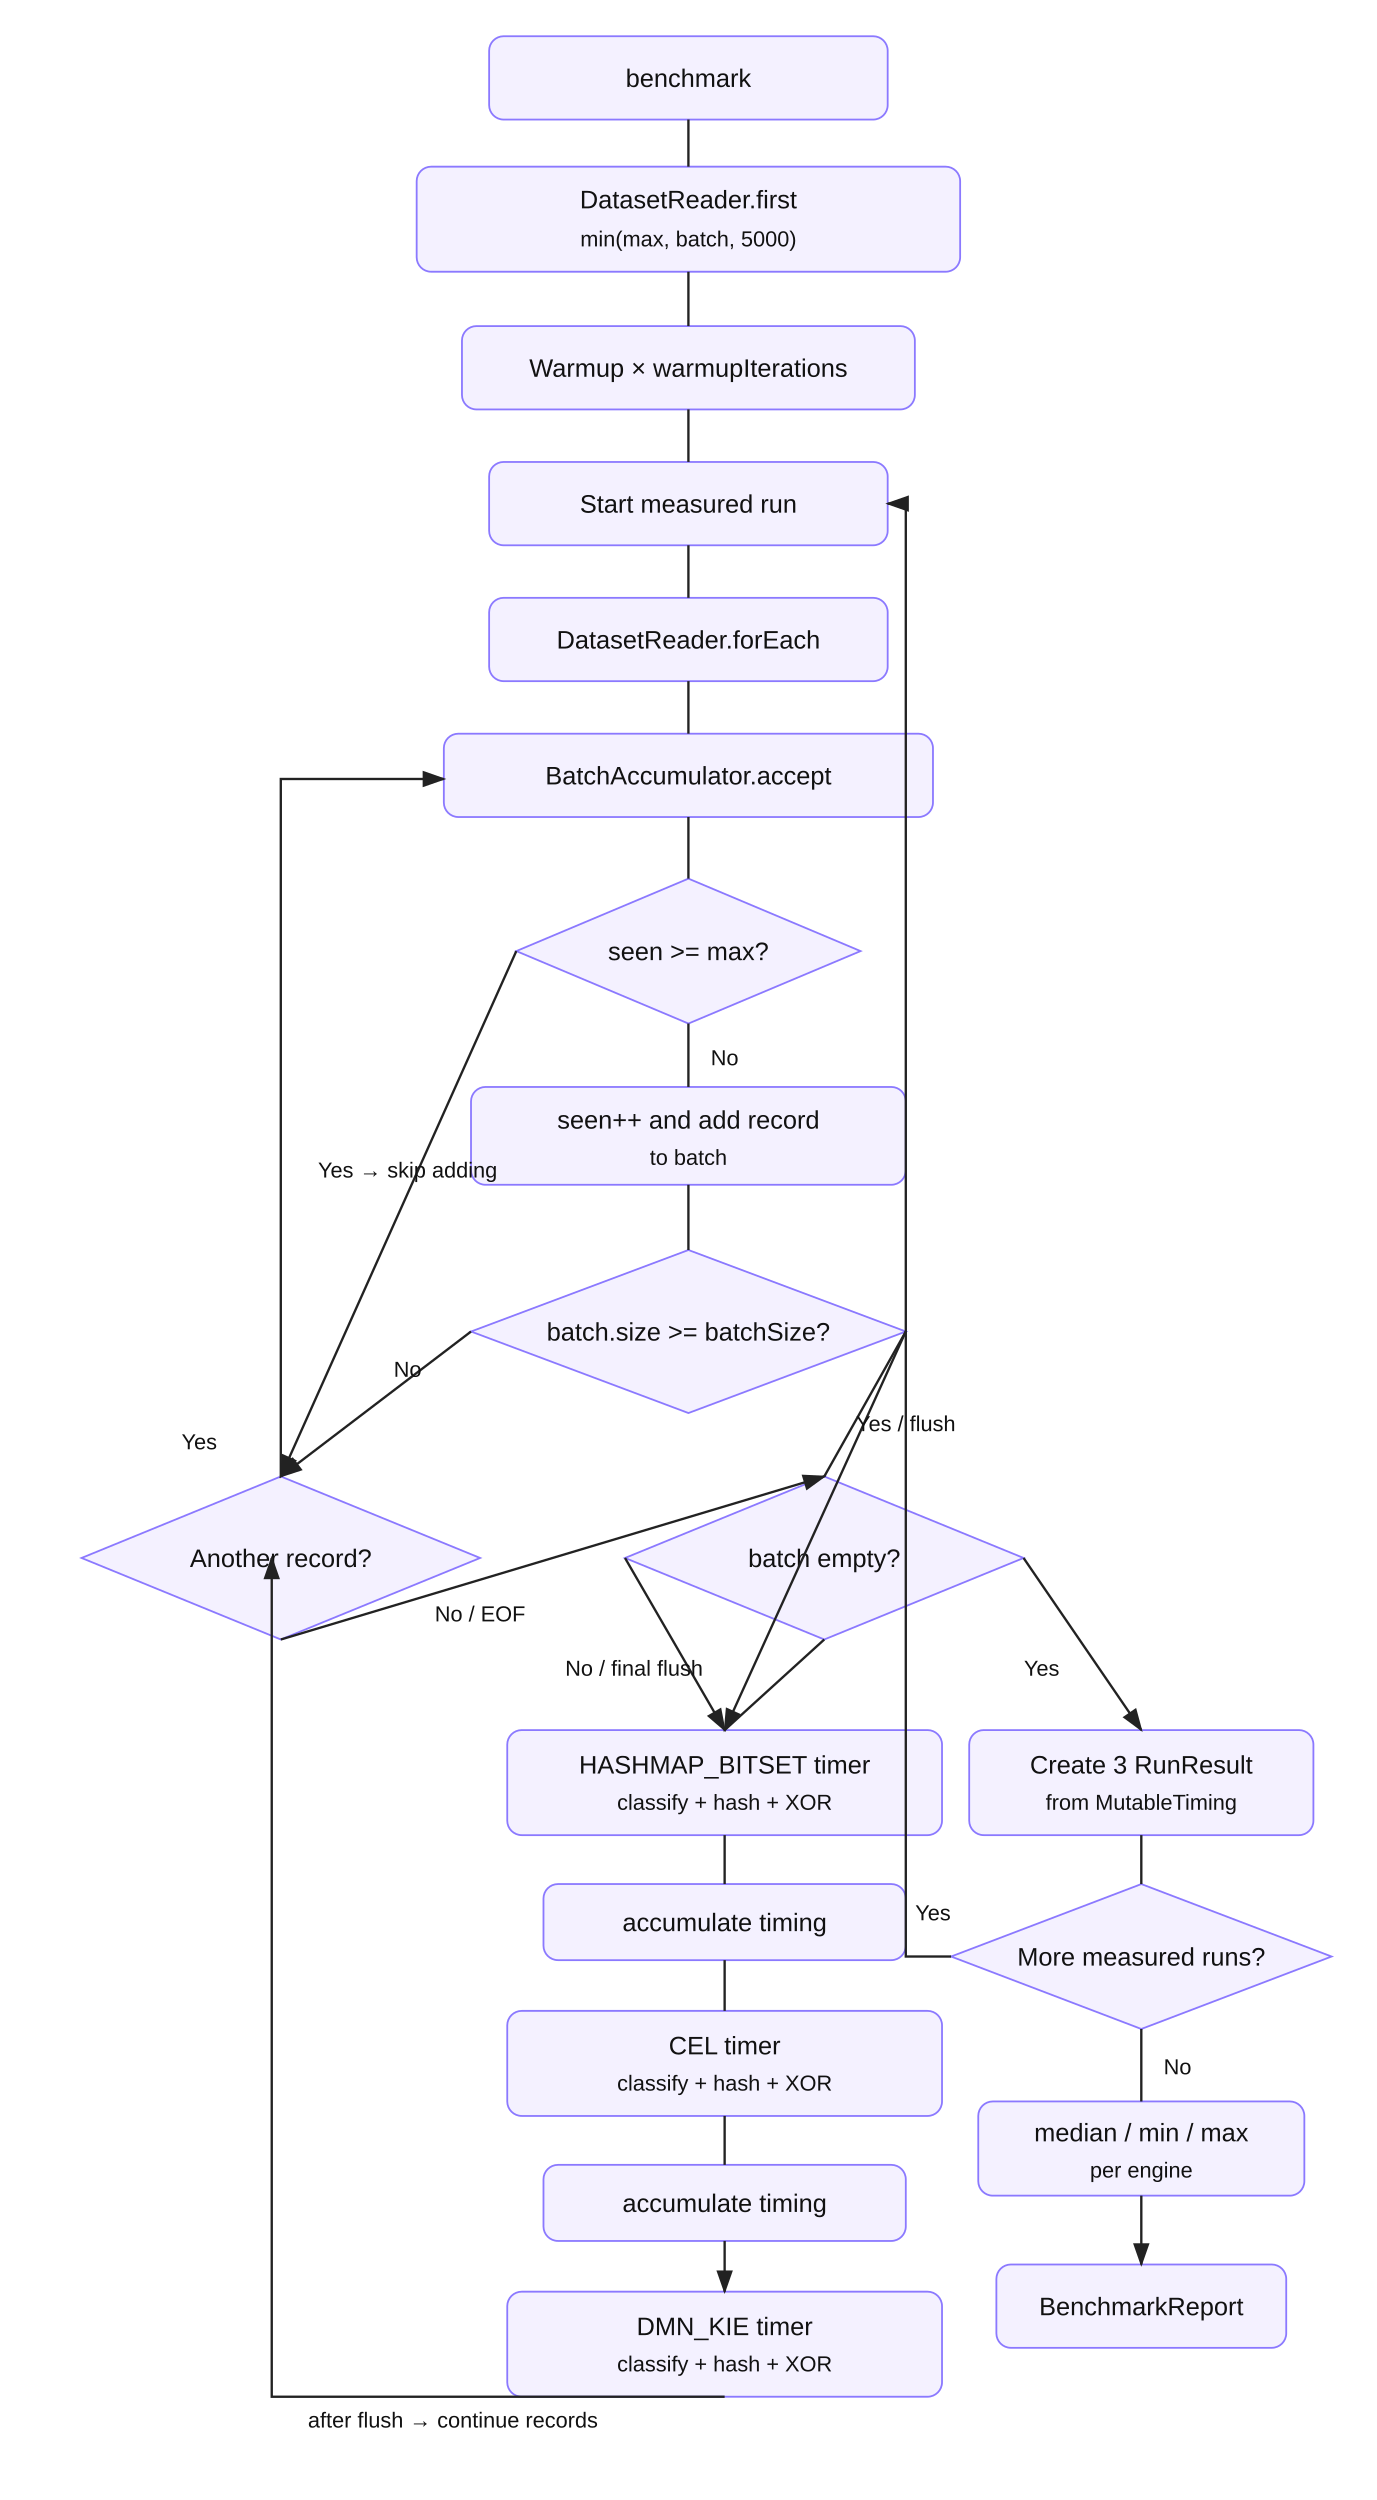
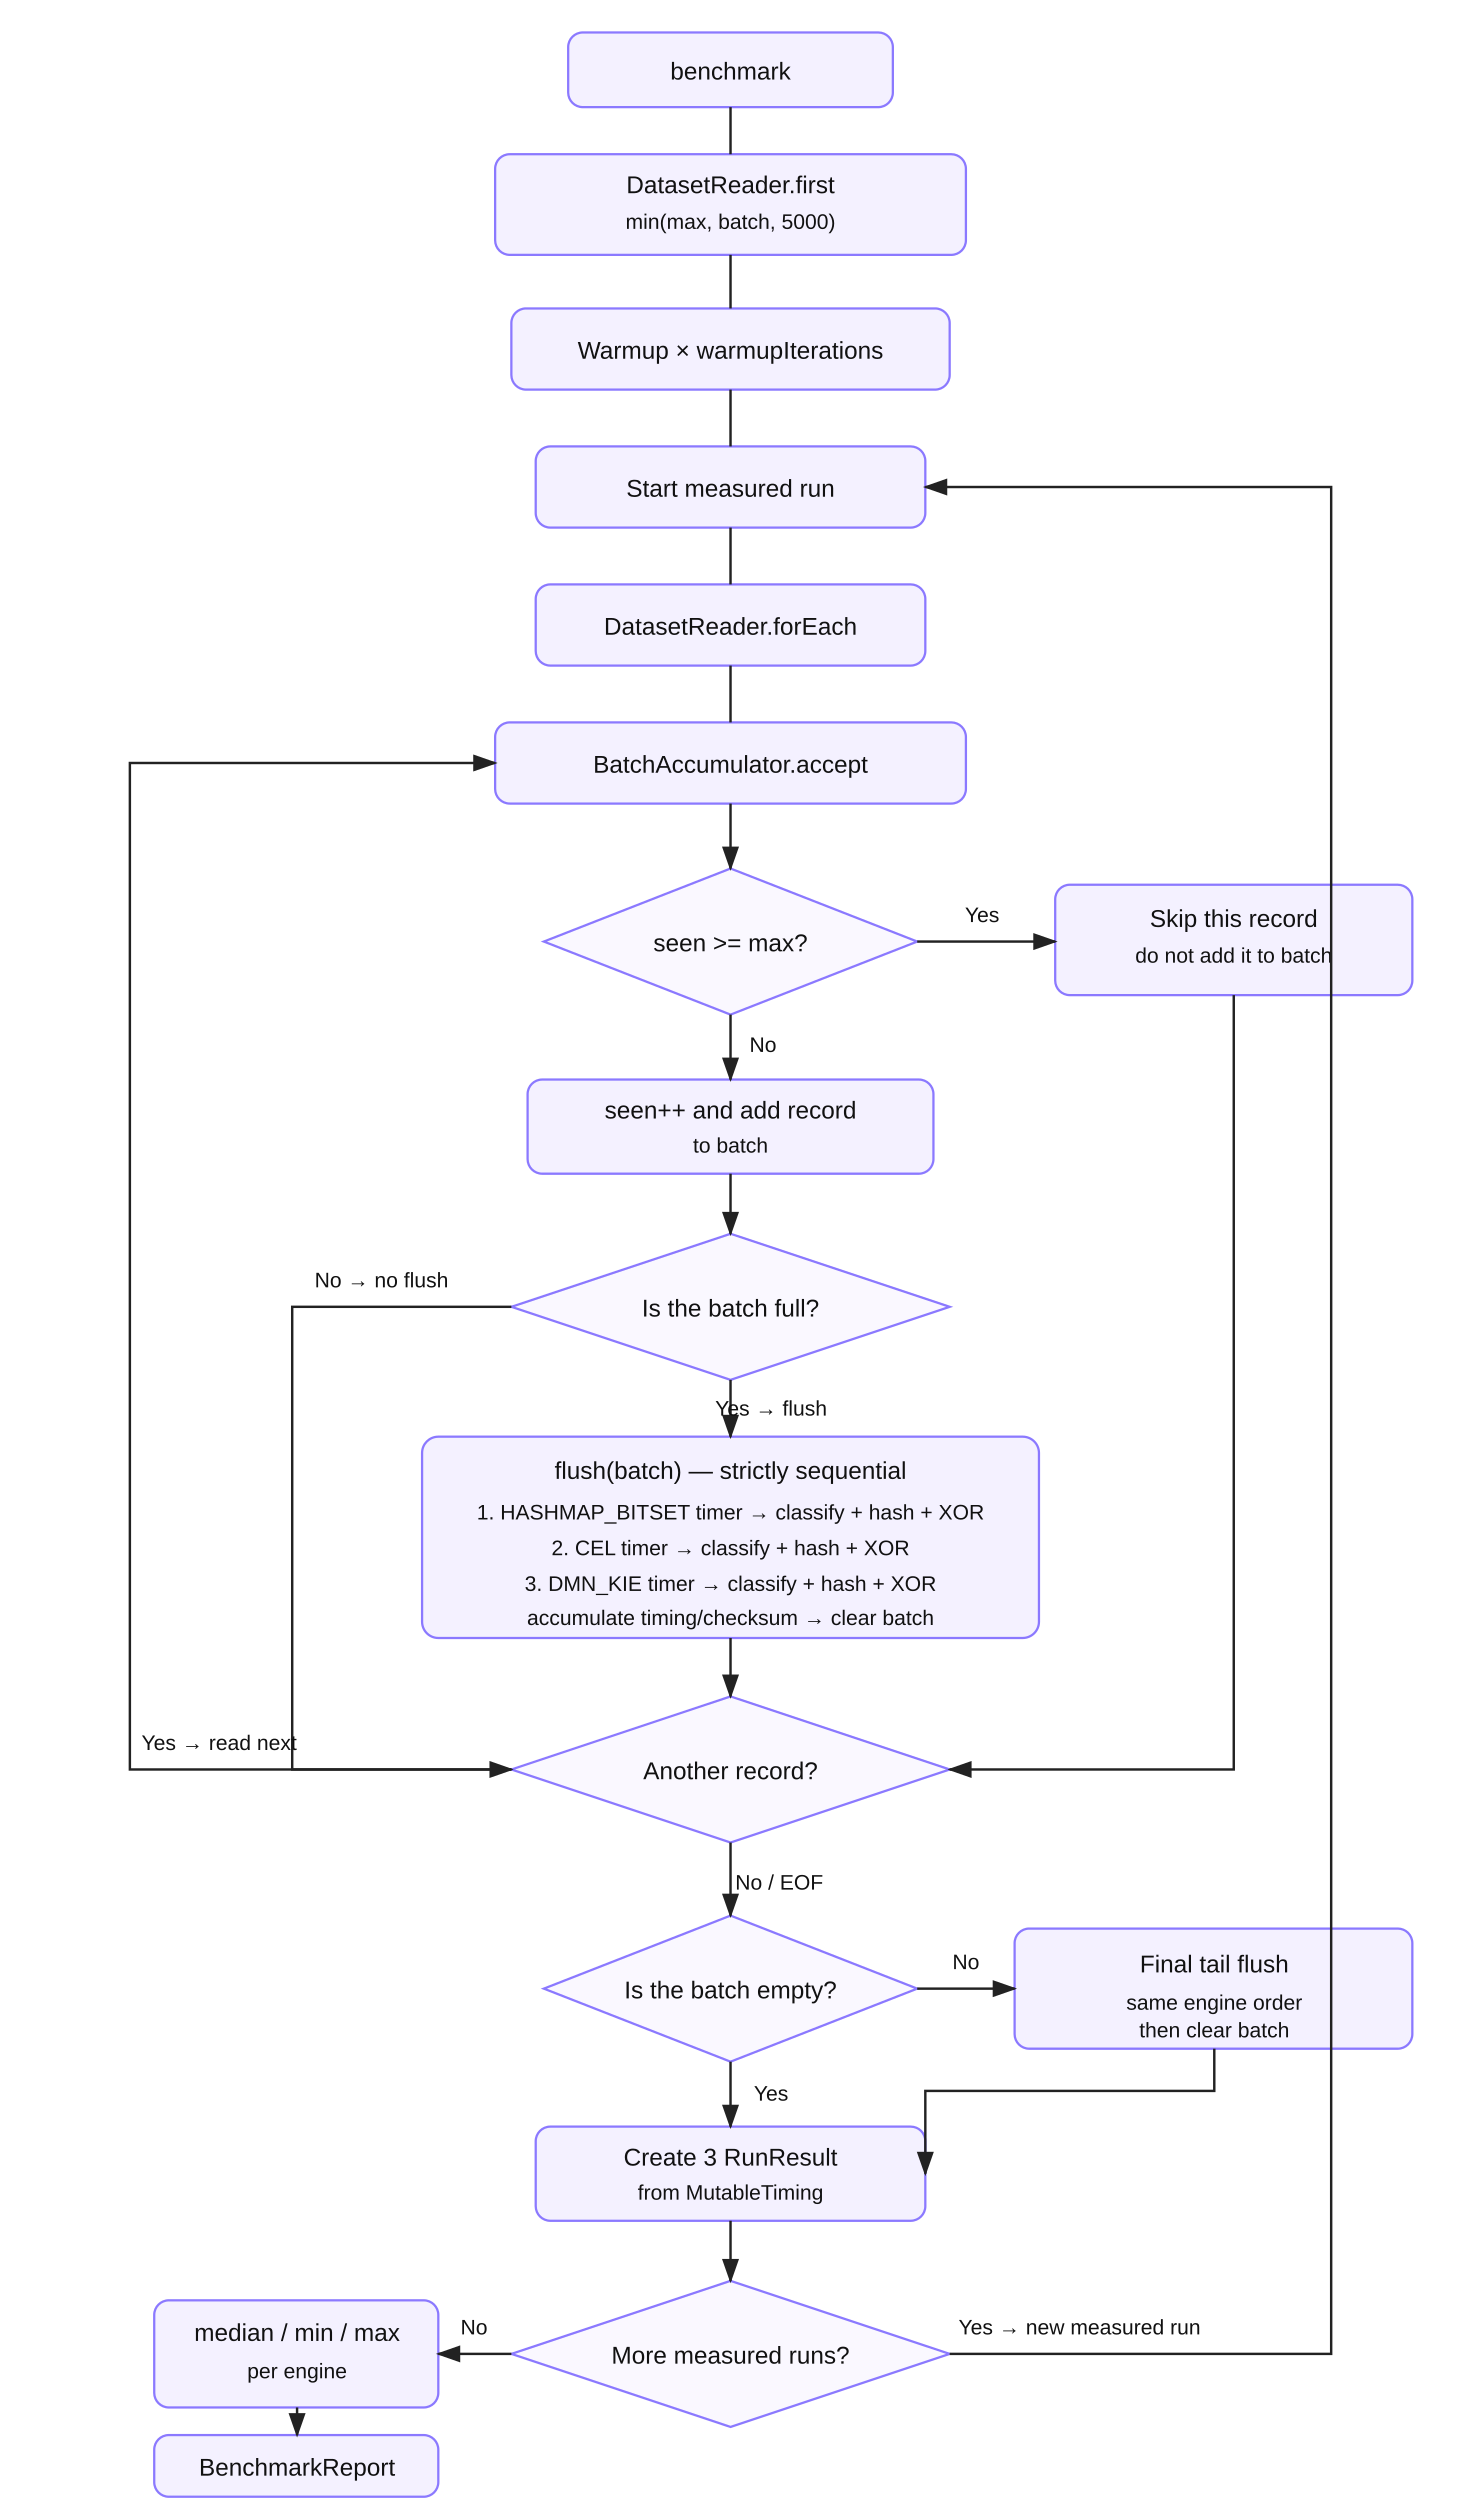
- <svg xmlns="http://www.w3.org/2000/svg" width="760" height="1380" viewBox="0 0 760 1380">
+ <svg xmlns="http://www.w3.org/2000/svg" width="900" height="1540" viewBox="0 0 900 1540">
  <defs>
-     <marker id="a" markerWidth="10" markerHeight="7" refX="9" refY="3.5" orient="auto">
+     <marker id="arrow" markerWidth="10" markerHeight="7" refX="9" refY="3.5" orient="auto">
      <polygon points="0 0,10 3.5,0 7" fill="#222" />
    </marker>
  </defs>
-   <style>.n{fill:#f4f1ff;stroke:#8b79ff}.t{font:14px Arial;fill:#111;text-anchor:middle}.s{font:12px Arial;fill:#111;text-anchor:middle}.e{stroke:#222;stroke-width:1.3;fill:none;marker-end:url(#a)}</style>
-   <rect class="n" x="270" y="20" width="220" height="46" rx="8" />
-   <text class="t" x="380" y="48">benchmark</text>
-   <rect class="n" x="230" y="92" width="300" height="58" rx="8" />
-   <text class="t" x="380" y="115">DatasetReader.first</text>
-   <text class="s" x="380" y="136">min(max, batch, 5000)</text>
-   <rect class="n" x="255" y="180" width="250" height="46" rx="8" />
-   <text class="t" x="380" y="208">Warmup × warmupIterations</text>
-   <rect class="n" x="270" y="255" width="220" height="46" rx="8" />
-   <text class="t" x="380" y="283">Start measured run</text>
-   <rect class="n" x="270" y="330" width="220" height="46" rx="8" />
-   <text class="t" x="380" y="358">DatasetReader.forEach</text>
-   <rect class="n" x="245" y="405" width="270" height="46" rx="8" />
-   <text class="t" x="380" y="433">BatchAccumulator.accept</text>
-   <polygon class="n" points="380,485 475,525 380,565 285,525" />
-   <text class="t" x="380" y="530">seen &gt;= max?</text>
-   <rect class="n" x="260" y="600" width="240" height="54" rx="8" />
-   <text class="t" x="380" y="623">seen++ and add record</text>
-   <text class="s" x="380" y="643">to batch</text>
-   <polygon class="n" points="380,690 500,735 380,780 260,735" />
-   <text class="t" x="380" y="740">batch.size &gt;= batchSize?</text>
-   <polygon class="n" points="155,815 265,860 155,905 45,860" />
-   <text class="t" x="155" y="865">Another record?</text>
-   <polygon class="n" points="455,815 565,860 455,905 345,860" />
-   <text class="t" x="455" y="865">batch empty?</text>
-   <rect class="n" x="280" y="955" width="240" height="58" rx="8" />
-   <text class="t" x="400" y="979">HASHMAP_BITSET timer</text>
-   <text class="s" x="400" y="999">classify + hash + XOR</text>
-   <rect class="n" x="300" y="1040" width="200" height="42" rx="8" />
-   <text class="t" x="400" y="1066">accumulate timing</text>
-   <rect class="n" x="280" y="1110" width="240" height="58" rx="8" />
-   <text class="t" x="400" y="1134">CEL timer</text>
-   <text class="s" x="400" y="1154">classify + hash + XOR</text>
-   <rect class="n" x="300" y="1195" width="200" height="42" rx="8" />
-   <text class="t" x="400" y="1221">accumulate timing</text>
-   <rect class="n" x="280" y="1265" width="240" height="58" rx="8" />
-   <text class="t" x="400" y="1289">DMN_KIE timer</text>
-   <text class="s" x="400" y="1309">classify + hash + XOR</text>
-   <rect class="n" x="535" y="955" width="190" height="58" rx="8" />
-   <text class="t" x="630" y="979">Create 3 RunResult</text>
-   <text class="s" x="630" y="999">from MutableTiming</text>
-   <polygon class="n" points="630,1040 735,1080 630,1120 525,1080" />
-   <text class="t" x="630" y="1085">More measured runs?</text>
-   <rect class="n" x="540" y="1160" width="180" height="52" rx="8" />
-   <text class="t" x="630" y="1182">median / min / max</text>
-   <text class="s" x="630" y="1202">per engine</text>
-   <rect class="n" x="550" y="1250" width="160" height="46" rx="8" />
-   <text class="t" x="630" y="1278">BenchmarkReport</text>
-   <path class="e" d="M380 66V92M380 150V180M380 226V255M380 301V330M380 376V405M380 451V485M380 565V600M380 654V690M500 735L455 815M455 905L400 955M400 1013V1040M400 1082V1110M400 1168V1195M400 1237V1265" />
-   <text class="s" x="400" y="588">No</text>
-   <path class="e" d="M285 525L155 815" />
-   <text class="s" x="225" y="650">Yes → skip adding</text>
-   <path class="e" d="M260 735L155 815" />
-   <text class="s" x="225" y="760">No</text>
-   <path class="e" d="M500 735L400 955" />
-   <text class="s" x="500" y="790">Yes / flush</text>
-   <path class="e" d="M155 815V430H245" />
-   <text class="s" x="110" y="800">Yes</text>
-   <path class="e" d="M155 905L455 815" />
-   <text class="s" x="265" y="895">No / EOF</text>
-   <path class="e" d="M345 860L400 955" />
-   <text class="s" x="350" y="925">No / final flush</text>
-   <path class="e" d="M565 860L630 955" />
-   <text class="s" x="575" y="925">Yes</text>
-   <path class="e" d="M400 1323H150V860" />
-   <text class="s" x="250" y="1340">after flush → continue records</text>
-   <path class="e" d="M630 1013V1040M630 1120V1160M630 1212V1250" />
-   <path class="e" d="M525 1080H500V278H490" />
-   <text class="s" x="515" y="1060">Yes</text>
-   <text class="s" x="650" y="1145">No</text>
+   <style>.node{fill:#f4f1ff;stroke:#8b79ff;stroke-width:1.4}.decision{fill:#faf8ff;stroke:#8b79ff;stroke-width:1.4}.txt{font:15px Arial,sans-serif;fill:#111;text-anchor:middle}.small{font:13px Arial,sans-serif;fill:#111;text-anchor:middle}.edge{stroke:#222;stroke-width:1.5;fill:none;marker-end:url(#arrow)}</style>
+   <rect class="node" x="350" y="20" width="200" height="46" rx="9" />
+   <text class="txt" x="450" y="49">benchmark</text>
+   <rect class="node" x="305" y="95" width="290" height="62" rx="9" />
+   <text class="txt" x="450" y="119">DatasetReader.first</text>
+   <text class="small" x="450" y="141">min(max, batch, 5000)</text>
+   <rect class="node" x="315" y="190" width="270" height="50" rx="9" />
+   <text class="txt" x="450" y="221">Warmup × warmupIterations</text>
+   <rect class="node" x="330" y="275" width="240" height="50" rx="9" />
+   <text class="txt" x="450" y="306">Start measured run</text>
+   <rect class="node" x="330" y="360" width="240" height="50" rx="9" />
+   <text class="txt" x="450" y="391">DatasetReader.forEach</text>
+   <rect class="node" x="305" y="445" width="290" height="50" rx="9" />
+   <text class="txt" x="450" y="476">BatchAccumulator.accept</text>
+   <polygon class="decision" points="450,535 565,580 450,625 335,580" />
+   <text class="txt" x="450" y="586">seen &gt;= max?</text>
+   <rect class="node" x="650" y="545" width="220" height="68" rx="9" />
+   <text class="txt" x="760" y="571">Skip this record</text>
+   <text class="small" x="760" y="593">do not add it to batch</text>
+   <rect class="node" x="325" y="665" width="250" height="58" rx="9" />
+   <text class="txt" x="450" y="689">seen++ and add record</text>
+   <text class="small" x="450" y="710">to batch</text>
+   <polygon class="decision" points="450,760 585,805 450,850 315,805" />
+   <text class="txt" x="450" y="811">Is the batch full?</text>
+   <rect class="node" x="260" y="885" width="380" height="124" rx="10" />
+   <text class="txt" x="450" y="911">flush(batch) — strictly sequential</text>
+   <text class="small" x="450" y="936">1. HASHMAP_BITSET timer → classify + hash + XOR</text>
+   <text class="small" x="450" y="958">2. CEL timer → classify + hash + XOR</text>
+   <text class="small" x="450" y="980">3. DMN_KIE timer → classify + hash + XOR</text>
+   <text class="small" x="450" y="1001">accumulate timing/checksum → clear batch</text>
+   <polygon class="decision" points="450,1045 585,1090 450,1135 315,1090" />
+   <text class="txt" x="450" y="1096">Another record?</text>
+   <polygon class="decision" points="450,1180 565,1225 450,1270 335,1225" />
+   <text class="txt" x="450" y="1231">Is the batch empty?</text>
+   <rect class="node" x="625" y="1188" width="245" height="74" rx="9" />
+   <text class="txt" x="748" y="1215">Final tail flush</text>
+   <text class="small" x="748" y="1238">same engine order</text>
+   <text class="small" x="748" y="1255">then clear batch</text>
+   <rect class="node" x="330" y="1310" width="240" height="58" rx="9" />
+   <text class="txt" x="450" y="1334">Create 3 RunResult</text>
+   <text class="small" x="450" y="1355">from MutableTiming</text>
+   <polygon class="decision" points="450,1405 585,1450 450,1495 315,1450" />
+   <text class="txt" x="450" y="1456">More measured runs?</text>
+   <rect class="node" x="95" y="1417" width="175" height="66" rx="9" />
+   <text class="txt" x="183" y="1442">median / min / max</text>
+   <text class="small" x="183" y="1465">per engine</text>
+   <rect class="node" x="95" y="1500" width="175" height="38" rx="9" />
+   <text class="txt" x="183" y="1525">BenchmarkReport</text>
+   <path class="edge" d="M450 66V95M450 157V190M450 240V275M450 325V360M450 410V445M450 495V535" />
+   <path class="edge" d="M450 625V665" />
+   <text class="small" x="470" y="648">No</text>
+   <path class="edge" d="M450 723V760" />
+   <path class="edge" d="M450 850V885" />
+   <text class="small" x="475" y="872">Yes → flush</text>
+   <path class="edge" d="M450 1009V1045" />
+   <path class="edge" d="M565 580H650" />
+   <text class="small" x="605" y="568">Yes</text>
+   <path class="edge" d="M760 613V1090H585" />
+   <path class="edge" d="M315 805H180V1090H315" />
+   <text class="small" x="235" y="793">No → no flush</text>
+   <path class="edge" d="M315 1090H80V470H305" />
+   <text class="small" x="135" y="1078">Yes → read next</text>
+   <path class="edge" d="M450 1135V1180" />
+   <text class="small" x="480" y="1164">No / EOF</text>
+   <path class="edge" d="M450 1270V1310" />
+   <text class="small" x="475" y="1294">Yes</text>
+   <path class="edge" d="M565 1225H625" />
+   <text class="small" x="595" y="1213">No</text>
+   <path class="edge" d="M748 1262V1288H570V1339" />
+   <path class="edge" d="M450 1368V1405" />
+   <path class="edge" d="M585 1450H820V300H570" />
+   <text class="small" x="665" y="1438">Yes → new measured run</text>
+   <path class="edge" d="M315 1450H270" />
+   <text class="small" x="292" y="1438">No</text>
+   <path class="edge" d="M183 1483V1500" />
</svg>
